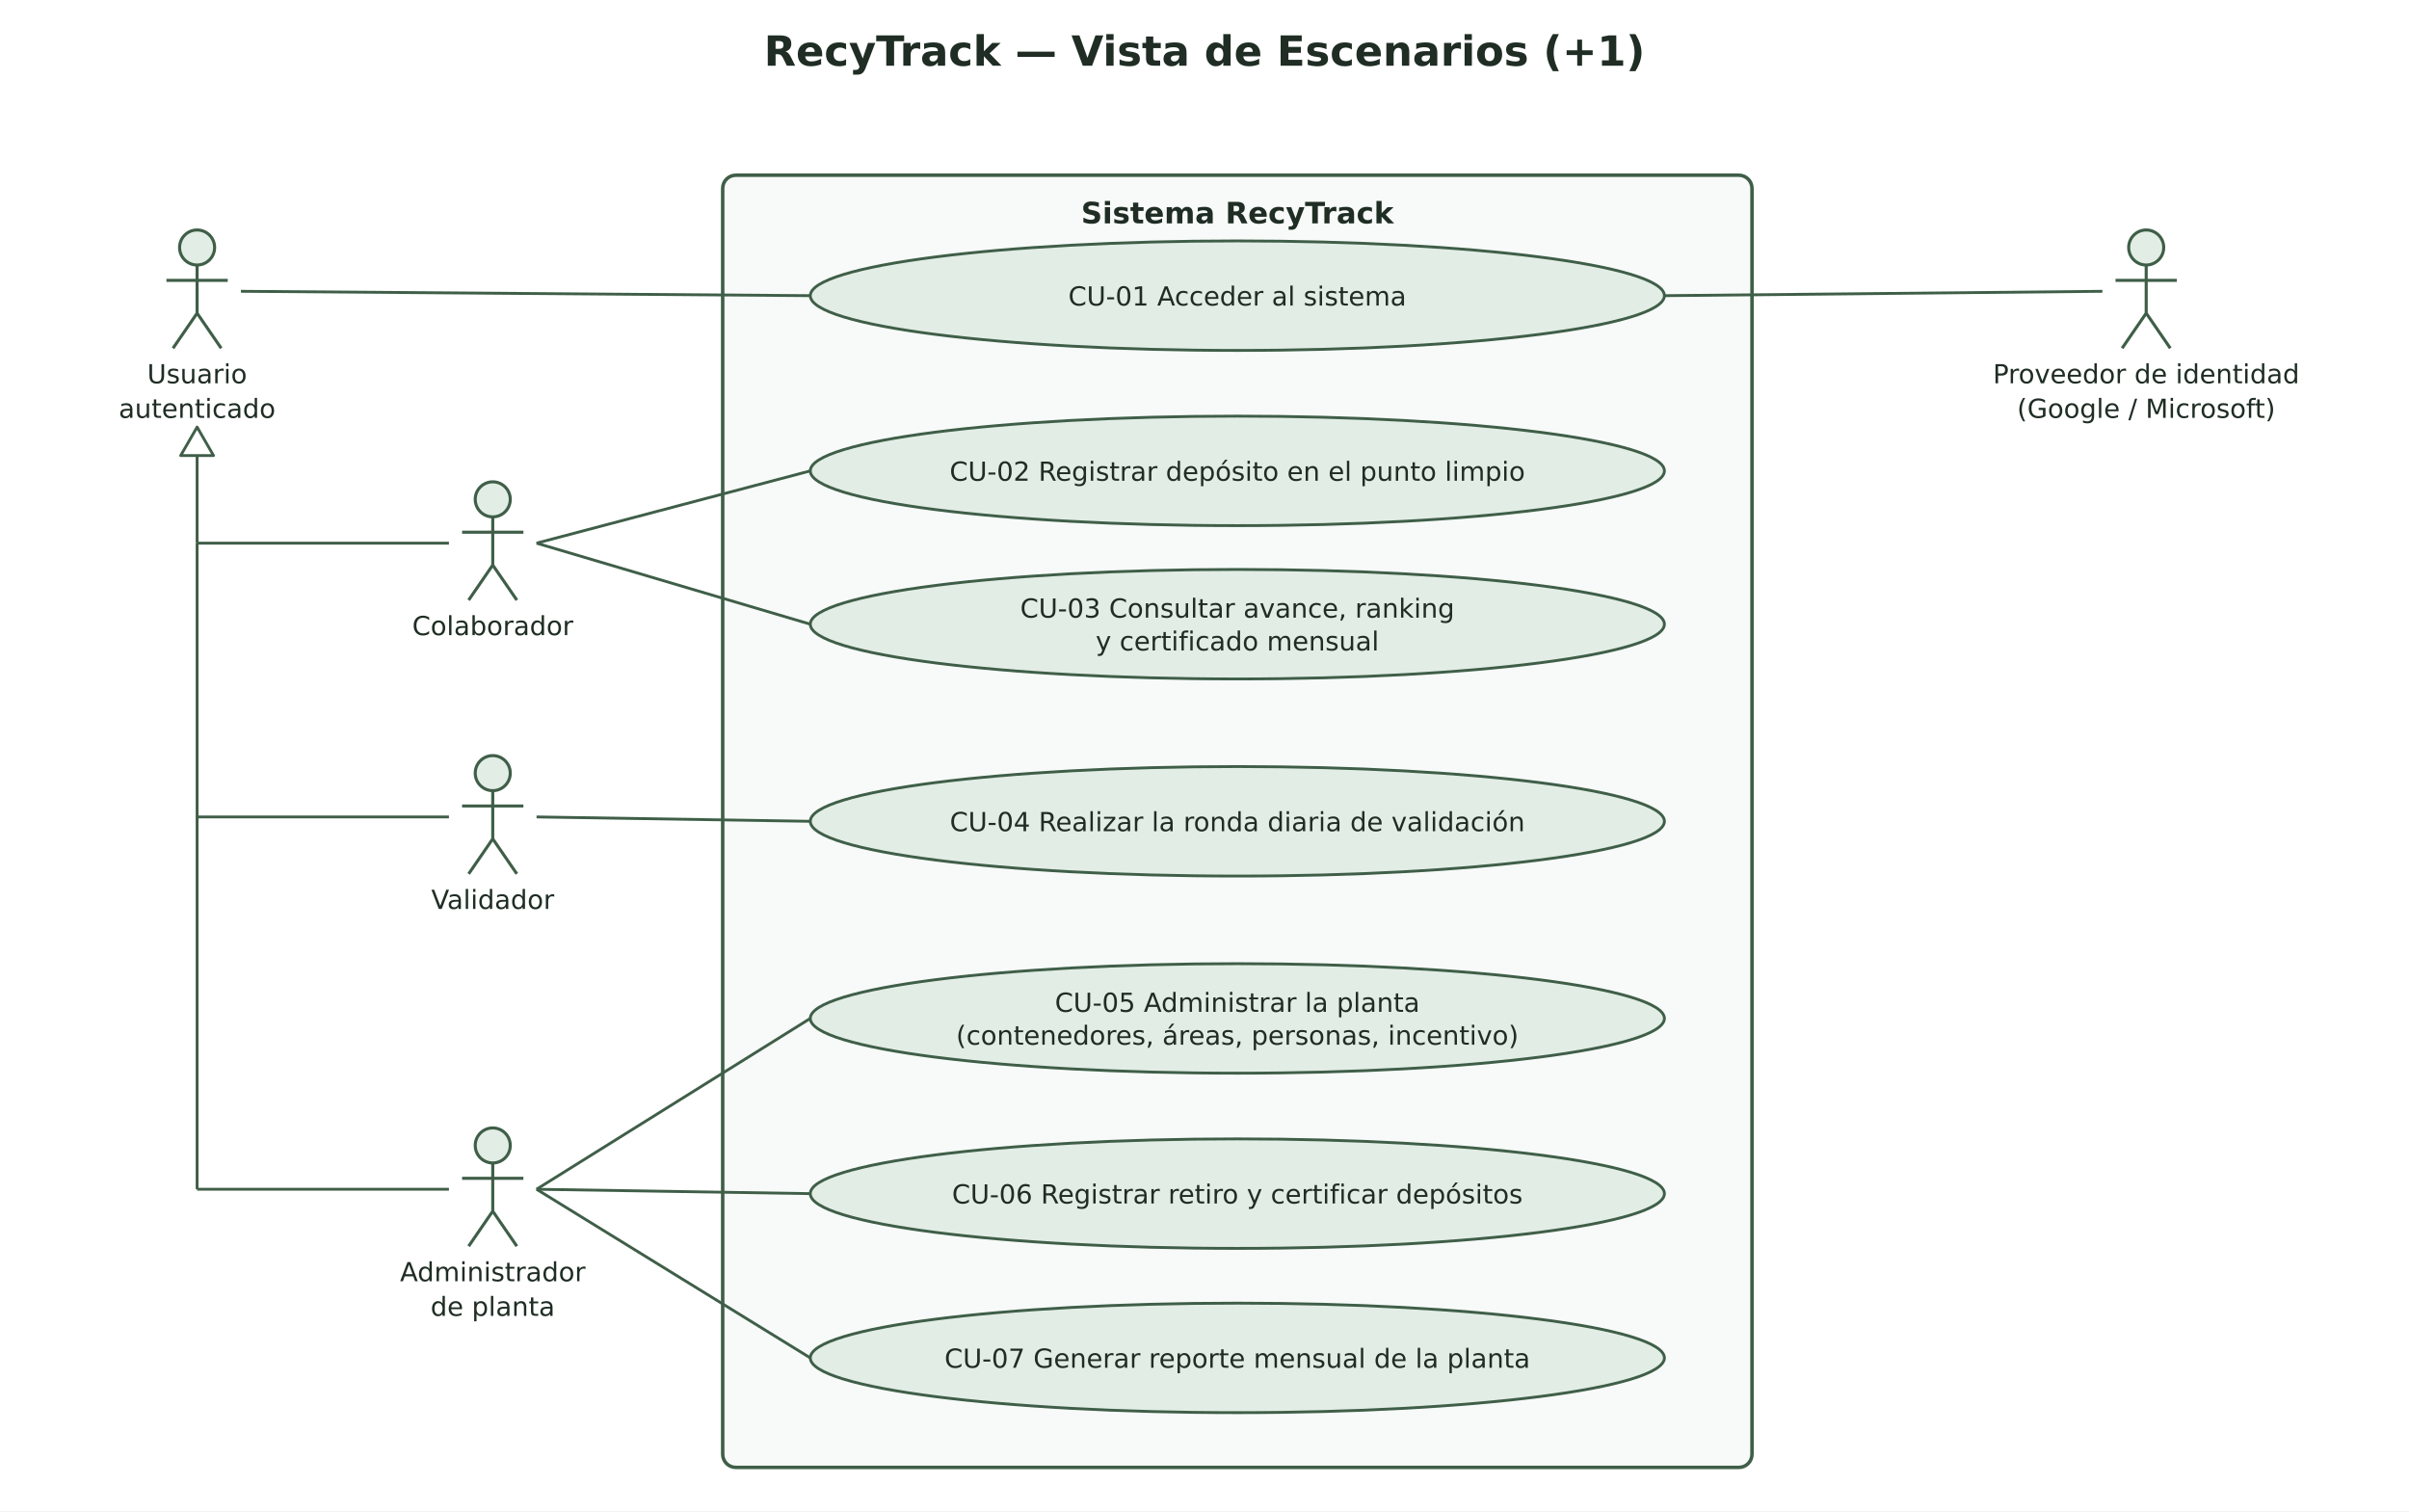
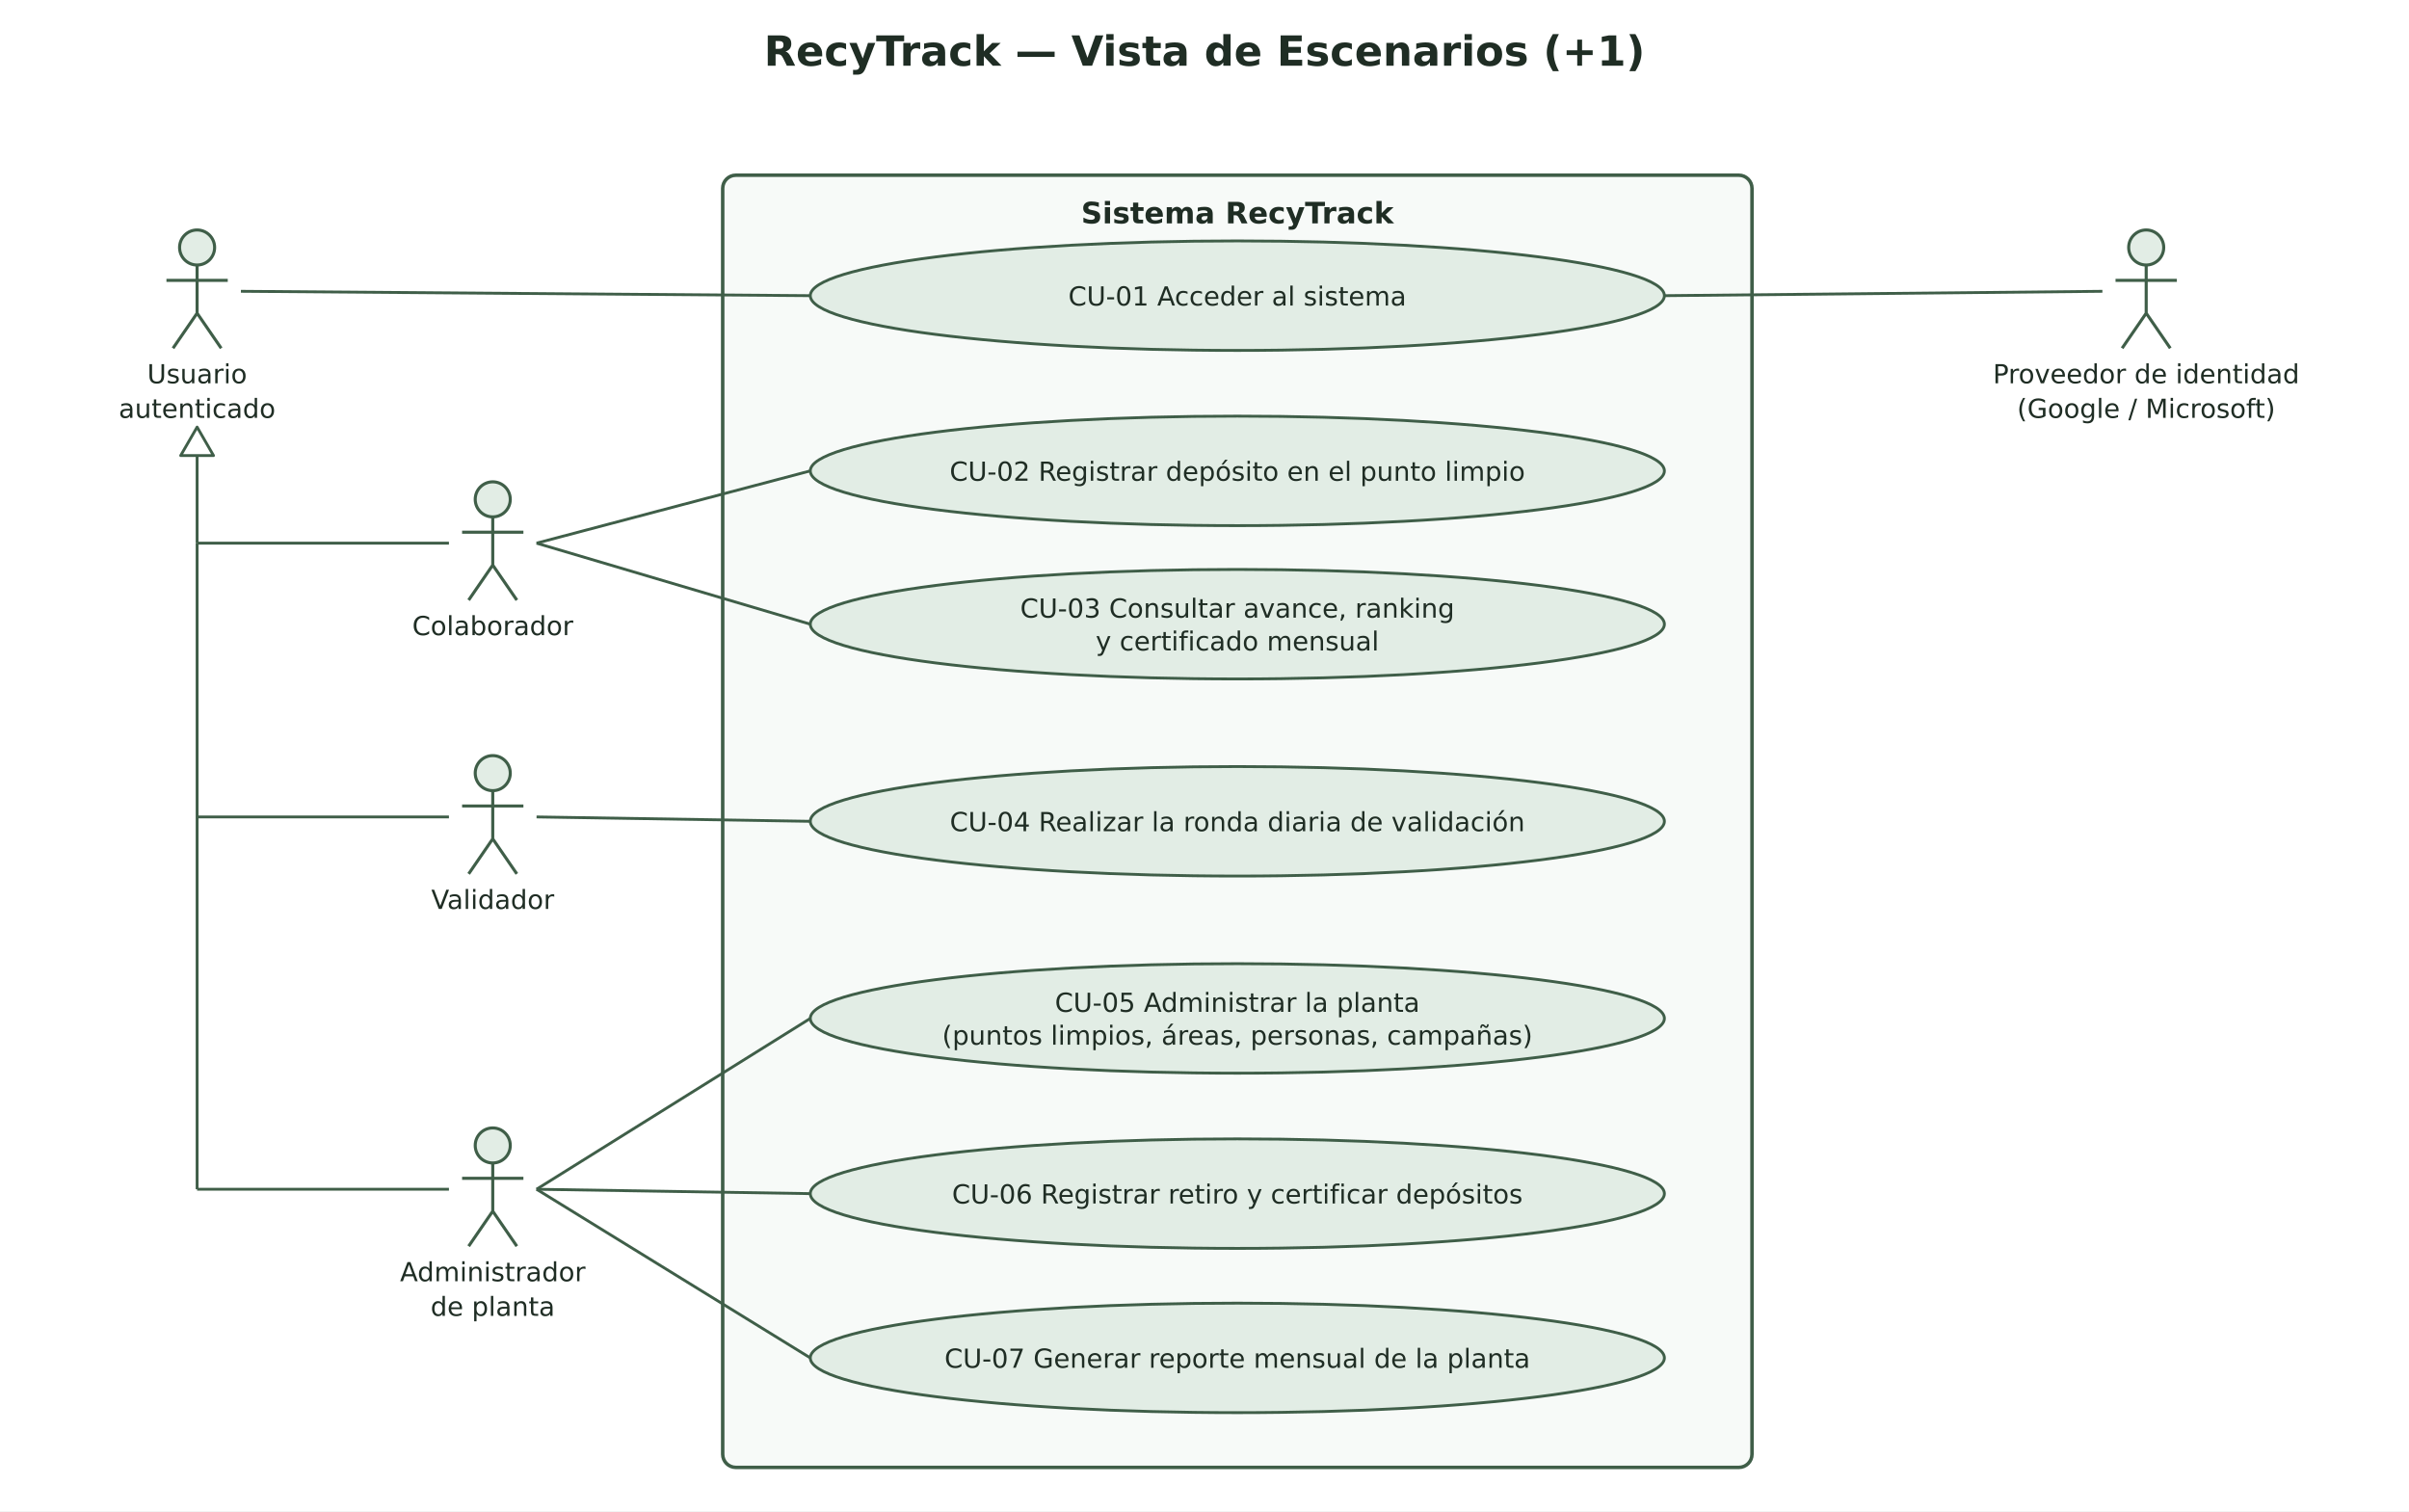
<svg xmlns="http://www.w3.org/2000/svg" width="1100" height="690" viewBox="0 0 1100 690">
  <rect width="100%" height="100%" fill="#FFFFFF" />
  <rect x="330.0" y="80.0" width="470.0" height="590.0" rx="6" fill="#F7FAF8" stroke="#3F5E48" stroke-width="1.6" />
  <ellipse cx="565" cy="135" rx="195.0" ry="25.0" fill="#E2EDE5" stroke="#3F5E48" stroke-width="1.3" />
  <ellipse cx="565" cy="215" rx="195.0" ry="25.0" fill="#E2EDE5" stroke="#3F5E48" stroke-width="1.3" />
  <ellipse cx="565" cy="285" rx="195.0" ry="25.0" fill="#E2EDE5" stroke="#3F5E48" stroke-width="1.3" />
  <ellipse cx="565" cy="375" rx="195.0" ry="25.0" fill="#E2EDE5" stroke="#3F5E48" stroke-width="1.3" />
  <ellipse cx="565" cy="465" rx="195.0" ry="25.0" fill="#E2EDE5" stroke="#3F5E48" stroke-width="1.3" />
  <ellipse cx="565" cy="545" rx="195.0" ry="25.0" fill="#E2EDE5" stroke="#3F5E48" stroke-width="1.3" />
  <ellipse cx="565" cy="620" rx="195.0" ry="25.0" fill="#E2EDE5" stroke="#3F5E48" stroke-width="1.3" />
  <text x="565.0" y="102.0" font-family="DejaVu Sans" font-size="13.5" font-weight="bold" font-style="normal" text-anchor="middle" fill="#1F2D24">Sistema RecyTrack</text>
  <text x="565.0" y="139.5" font-family="DejaVu Sans" font-size="12" font-weight="normal" font-style="normal" text-anchor="middle" fill="#1F2D24">CU-01 Acceder al sistema</text>
  <text x="565.0" y="219.5" font-family="DejaVu Sans" font-size="12" font-weight="normal" font-style="normal" text-anchor="middle" fill="#1F2D24">CU-02 Registrar depósito en el punto limpio</text>
  <text x="565.0" y="282.0" font-family="DejaVu Sans" font-size="12" font-weight="normal" font-style="normal" text-anchor="middle" fill="#1F2D24">CU-03 Consultar avance, ranking</text>
  <text x="565.0" y="297.0" font-family="DejaVu Sans" font-size="12" font-weight="normal" font-style="normal" text-anchor="middle" fill="#1F2D24">y certificado mensual</text>
  <text x="565.0" y="379.5" font-family="DejaVu Sans" font-size="12" font-weight="normal" font-style="normal" text-anchor="middle" fill="#1F2D24">CU-04 Realizar la ronda diaria de validación</text>
  <text x="565.0" y="462.0" font-family="DejaVu Sans" font-size="12" font-weight="normal" font-style="normal" text-anchor="middle" fill="#1F2D24">CU-05 Administrar la planta</text>
-   <text x="565.0" y="477.0" font-family="DejaVu Sans" font-size="12" font-weight="normal" font-style="normal" text-anchor="middle" fill="#1F2D24">(contenedores, áreas, personas, incentivo)</text>
+   <text x="565.0" y="477.0" font-family="DejaVu Sans" font-size="12" font-weight="normal" font-style="normal" text-anchor="middle" fill="#1F2D24">(puntos limpios, áreas, personas, campañas)</text>
  <text x="565.0" y="549.5" font-family="DejaVu Sans" font-size="12" font-weight="normal" font-style="normal" text-anchor="middle" fill="#1F2D24">CU-06 Registrar retiro y certificar depósitos</text>
  <text x="565.0" y="624.5" font-family="DejaVu Sans" font-size="12" font-weight="normal" font-style="normal" text-anchor="middle" fill="#1F2D24">CU-07 Generar reporte mensual de la planta</text>
  <circle cx="90" cy="113" r="8" fill="#E2EDE5" stroke="#3F5E48" stroke-width="1.4" />
  <path d="M90,121 L90,143 M76,128 L104,128 M90,143 L79,159 M90,143 L101,159" fill="none" stroke="#3F5E48" stroke-width="1.4" stroke-linejoin="round" />
  <text x="90.0" y="175.0" font-family="DejaVu Sans" font-size="12" font-weight="normal" font-style="normal" text-anchor="middle" fill="#1F2D24">Usuario</text>
  <text x="90.0" y="190.8" font-family="DejaVu Sans" font-size="12" font-weight="normal" font-style="normal" text-anchor="middle" fill="#1F2D24">autenticado</text>
  <circle cx="225" cy="228" r="8" fill="#E2EDE5" stroke="#3F5E48" stroke-width="1.4" />
  <path d="M225,236 L225,258 M211,243 L239,243 M225,258 L214,274 M225,258 L236,274" fill="none" stroke="#3F5E48" stroke-width="1.4" stroke-linejoin="round" />
  <text x="225.0" y="290.0" font-family="DejaVu Sans" font-size="12" font-weight="normal" font-style="normal" text-anchor="middle" fill="#1F2D24">Colaborador</text>
  <circle cx="225" cy="353" r="8" fill="#E2EDE5" stroke="#3F5E48" stroke-width="1.4" />
  <path d="M225,361 L225,383 M211,368 L239,368 M225,383 L214,399 M225,383 L236,399" fill="none" stroke="#3F5E48" stroke-width="1.4" stroke-linejoin="round" />
  <text x="225.0" y="415.0" font-family="DejaVu Sans" font-size="12" font-weight="normal" font-style="normal" text-anchor="middle" fill="#1F2D24">Validador</text>
  <circle cx="225" cy="523" r="8" fill="#E2EDE5" stroke="#3F5E48" stroke-width="1.4" />
  <path d="M225,531 L225,553 M211,538 L239,538 M225,553 L214,569 M225,553 L236,569" fill="none" stroke="#3F5E48" stroke-width="1.4" stroke-linejoin="round" />
  <text x="225.0" y="585.0" font-family="DejaVu Sans" font-size="12" font-weight="normal" font-style="normal" text-anchor="middle" fill="#1F2D24">Administrador</text>
  <text x="225.0" y="600.8" font-family="DejaVu Sans" font-size="12" font-weight="normal" font-style="normal" text-anchor="middle" fill="#1F2D24">de planta</text>
  <circle cx="980" cy="113" r="8" fill="#E2EDE5" stroke="#3F5E48" stroke-width="1.4" />
  <path d="M980,121 L980,143 M966,128 L994,128 M980,143 L969,159 M980,143 L991,159" fill="none" stroke="#3F5E48" stroke-width="1.4" stroke-linejoin="round" />
  <text x="980.0" y="175.0" font-family="DejaVu Sans" font-size="12" font-weight="normal" font-style="normal" text-anchor="middle" fill="#1F2D24">Proveedor de identidad</text>
  <text x="980.0" y="190.8" font-family="DejaVu Sans" font-size="12" font-weight="normal" font-style="normal" text-anchor="middle" fill="#1F2D24">(Google / Microsoft)</text>
  <text x="550.0" y="30.0" font-family="DejaVu Sans" font-size="19" font-weight="bold" font-style="normal" text-anchor="middle" fill="#1F2D24">RecyTrack — Vista de Escenarios (+1)</text>
  <path d="M205.0,248.0 L90.0,248.0" fill="none" stroke="#3F5E48" stroke-width="1.3" stroke-linejoin="round" />
  <path d="M205.0,373.0 L90.0,373.0" fill="none" stroke="#3F5E48" stroke-width="1.3" stroke-linejoin="round" />
  <path d="M205.0,543.0 L90.0,543.0" fill="none" stroke="#3F5E48" stroke-width="1.3" stroke-linejoin="round" />
  <path d="M90.0,543.0 L90.0,248.0" fill="none" stroke="#3F5E48" stroke-width="1.3" stroke-linejoin="round" />
  <path d="M90.0,248.0 L90.0,195.0" fill="none" stroke="#3F5E48" stroke-width="1.3" stroke-linejoin="round" />
  <path d="M97.5,208.0 L90.0,195.0 L82.5,208.0 Z" fill="#FFFFFF" stroke="#3F5E48" stroke-width="1.3" stroke-linejoin="round" />
  <path d="M110.0,133.0 L370.0,135.0" fill="none" stroke="#3F5E48" stroke-width="1.3" stroke-linejoin="round" />
  <path d="M245.0,248.0 L370.0,215.0" fill="none" stroke="#3F5E48" stroke-width="1.3" stroke-linejoin="round" />
  <path d="M245.0,248.0 L370.0,285.0" fill="none" stroke="#3F5E48" stroke-width="1.3" stroke-linejoin="round" />
  <path d="M245.0,373.0 L370.0,375.0" fill="none" stroke="#3F5E48" stroke-width="1.3" stroke-linejoin="round" />
  <path d="M245.0,543.0 L370.0,465.0" fill="none" stroke="#3F5E48" stroke-width="1.3" stroke-linejoin="round" />
  <path d="M245.0,543.0 L370.0,545.0" fill="none" stroke="#3F5E48" stroke-width="1.3" stroke-linejoin="round" />
  <path d="M245.0,543.0 L370.0,620.0" fill="none" stroke="#3F5E48" stroke-width="1.3" stroke-linejoin="round" />
  <path d="M760.0,135.0 L960.0,133.0" fill="none" stroke="#3F5E48" stroke-width="1.3" stroke-linejoin="round" />
</svg>
